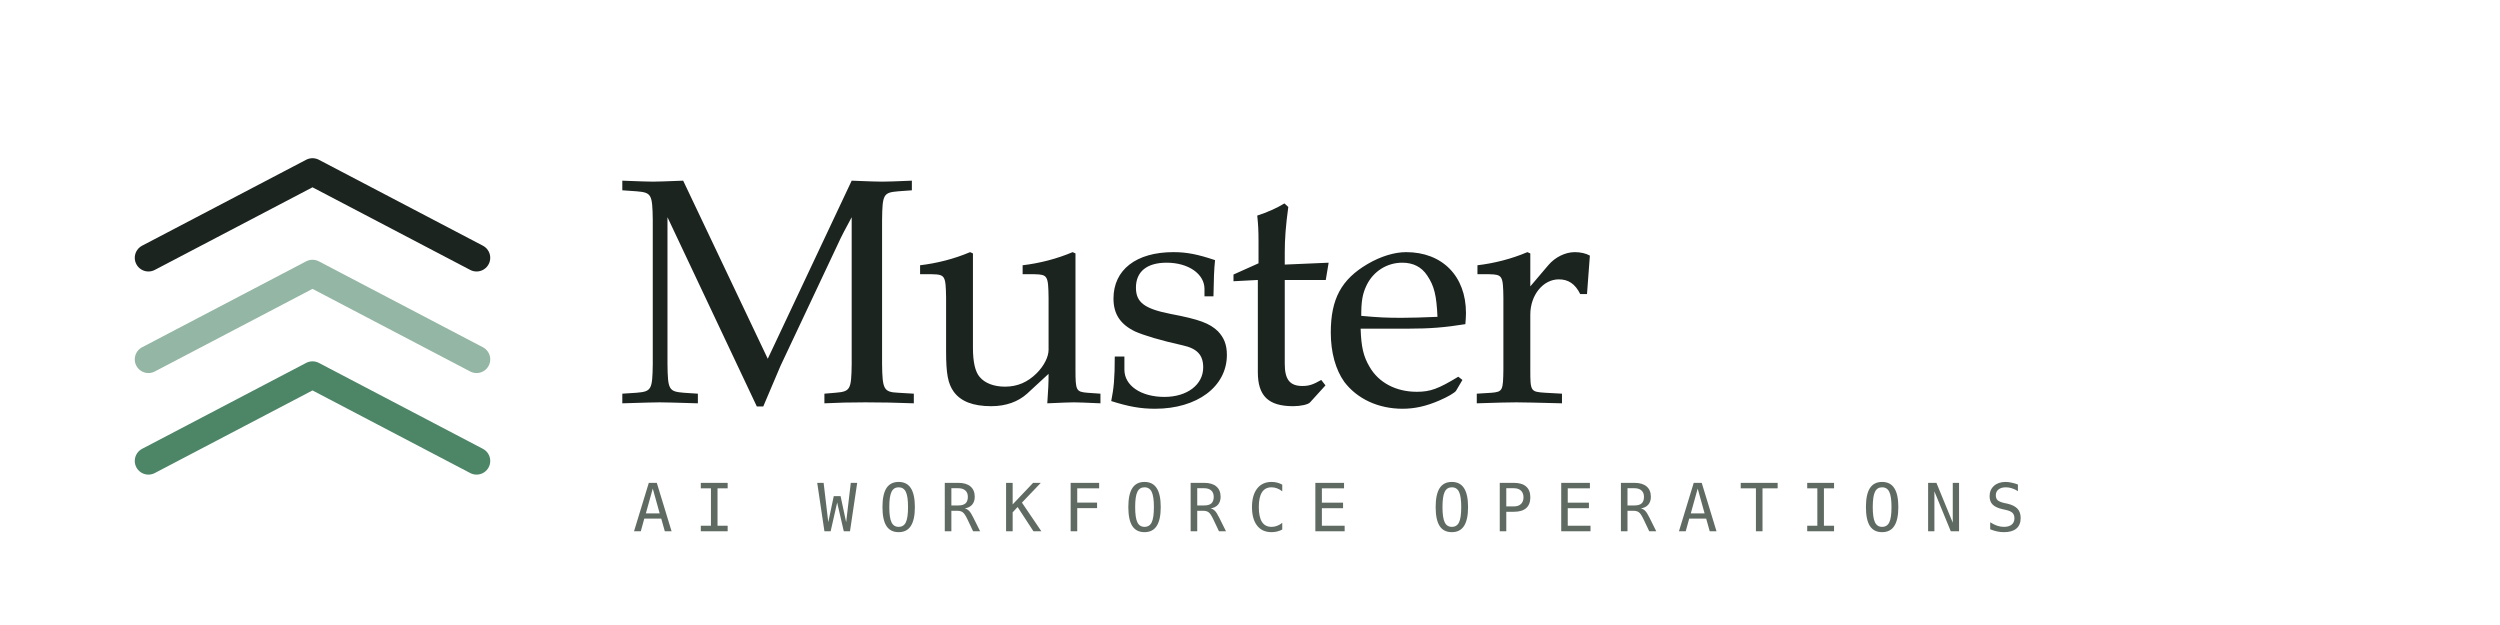
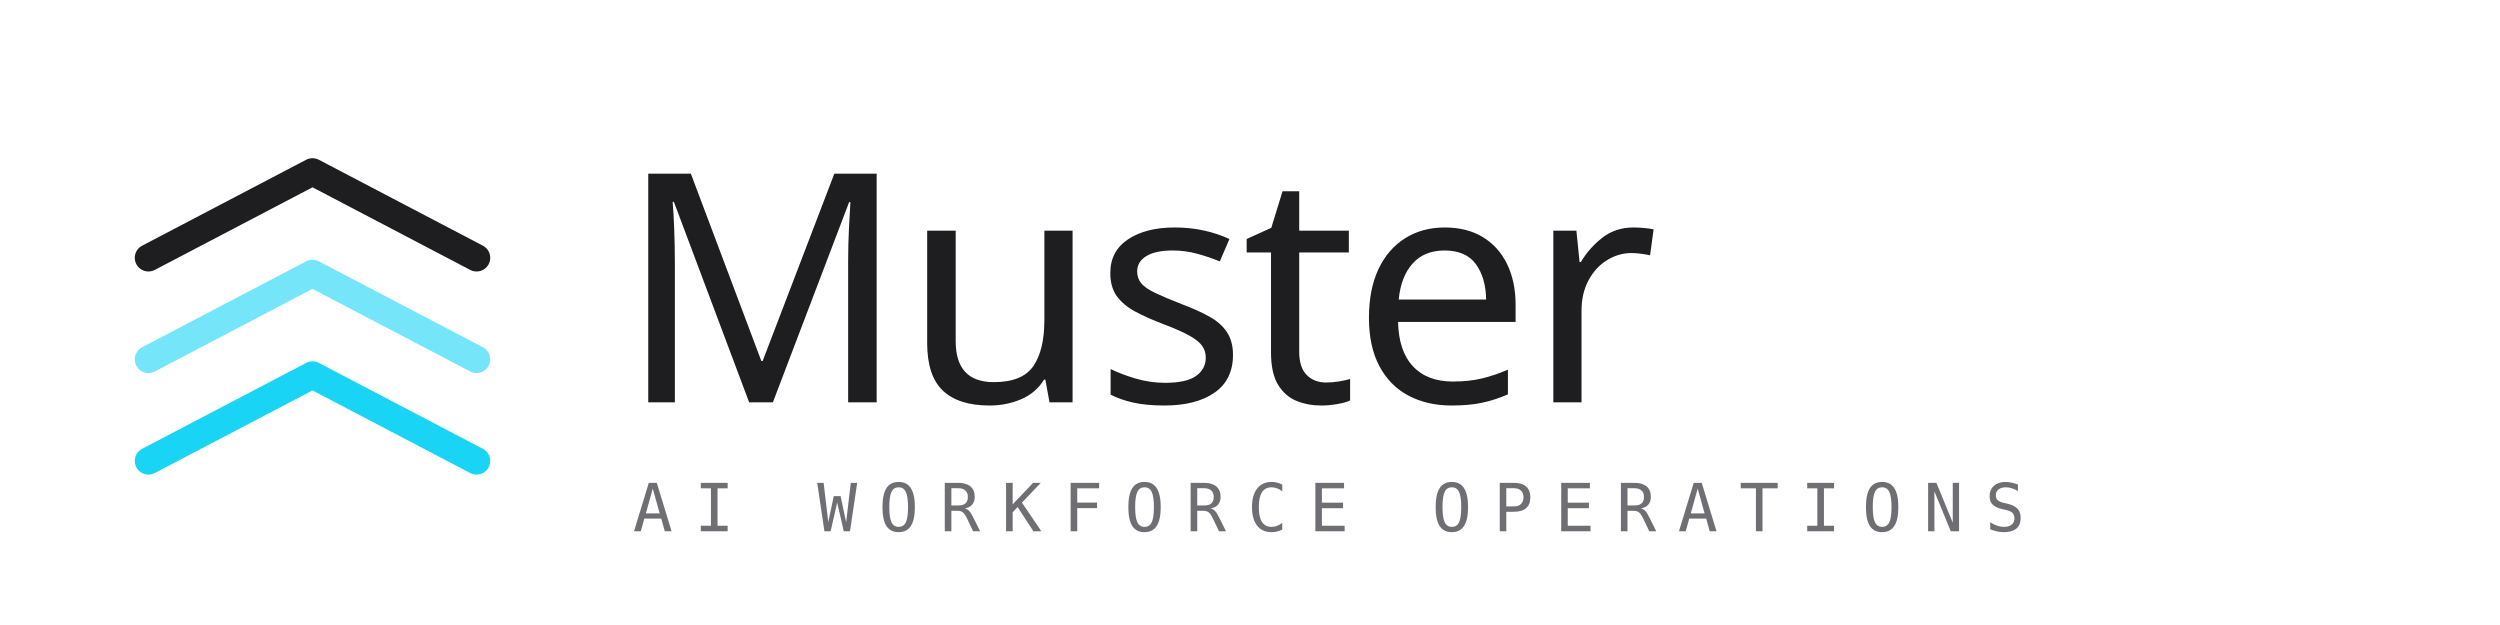
<svg xmlns="http://www.w3.org/2000/svg" viewBox="0 0 640 160" role="img" aria-label="Muster — AI Workforce Operations">
  <g fill="none" stroke-width="7" stroke-linecap="round" stroke-linejoin="round">
-     <path d="M38 118 L80 96 L122 118" stroke="#4d8567" />
-     <path d="M38 92 L80 70 L122 92" stroke="#4d8567" opacity="0.6" />
-     <path d="M38 66 L80 44 L122 66" stroke="#1c2420" />
+     <path d="M38 118 L80 96 L122 118" stroke="#19D4F5" />
+     <path d="M38 92 L80 70 L122 92" stroke="#19D4F5" opacity="0.6" />
+     <path d="M38 66 L80 44 L122 66" stroke="#1E1E20" />
  </g>
-   <text x="158" y="103" font-family="Iowan Old Style, Palatino, Georgia, serif" font-size="82" font-weight="500" letter-spacing="-1.5" fill="#1c2420">Muster</text>
-   <text x="162" y="136" font-family="SF Mono, Menlo, monospace" font-size="17" letter-spacing="5.5" fill="#5f6b62">AI WORKFORCE OPERATIONS</text>
+   <text x="158" y="103" font-family="Outfit, system-ui, sans-serif" font-size="82" font-weight="500" letter-spacing="-1.5" fill="#1E1E20">Muster</text>
+   <text x="162" y="136" font-family="IBM Plex Mono, monospace" font-size="17" letter-spacing="5.5" fill="#6F6F73">AI WORKFORCE OPERATIONS</text>
</svg>
